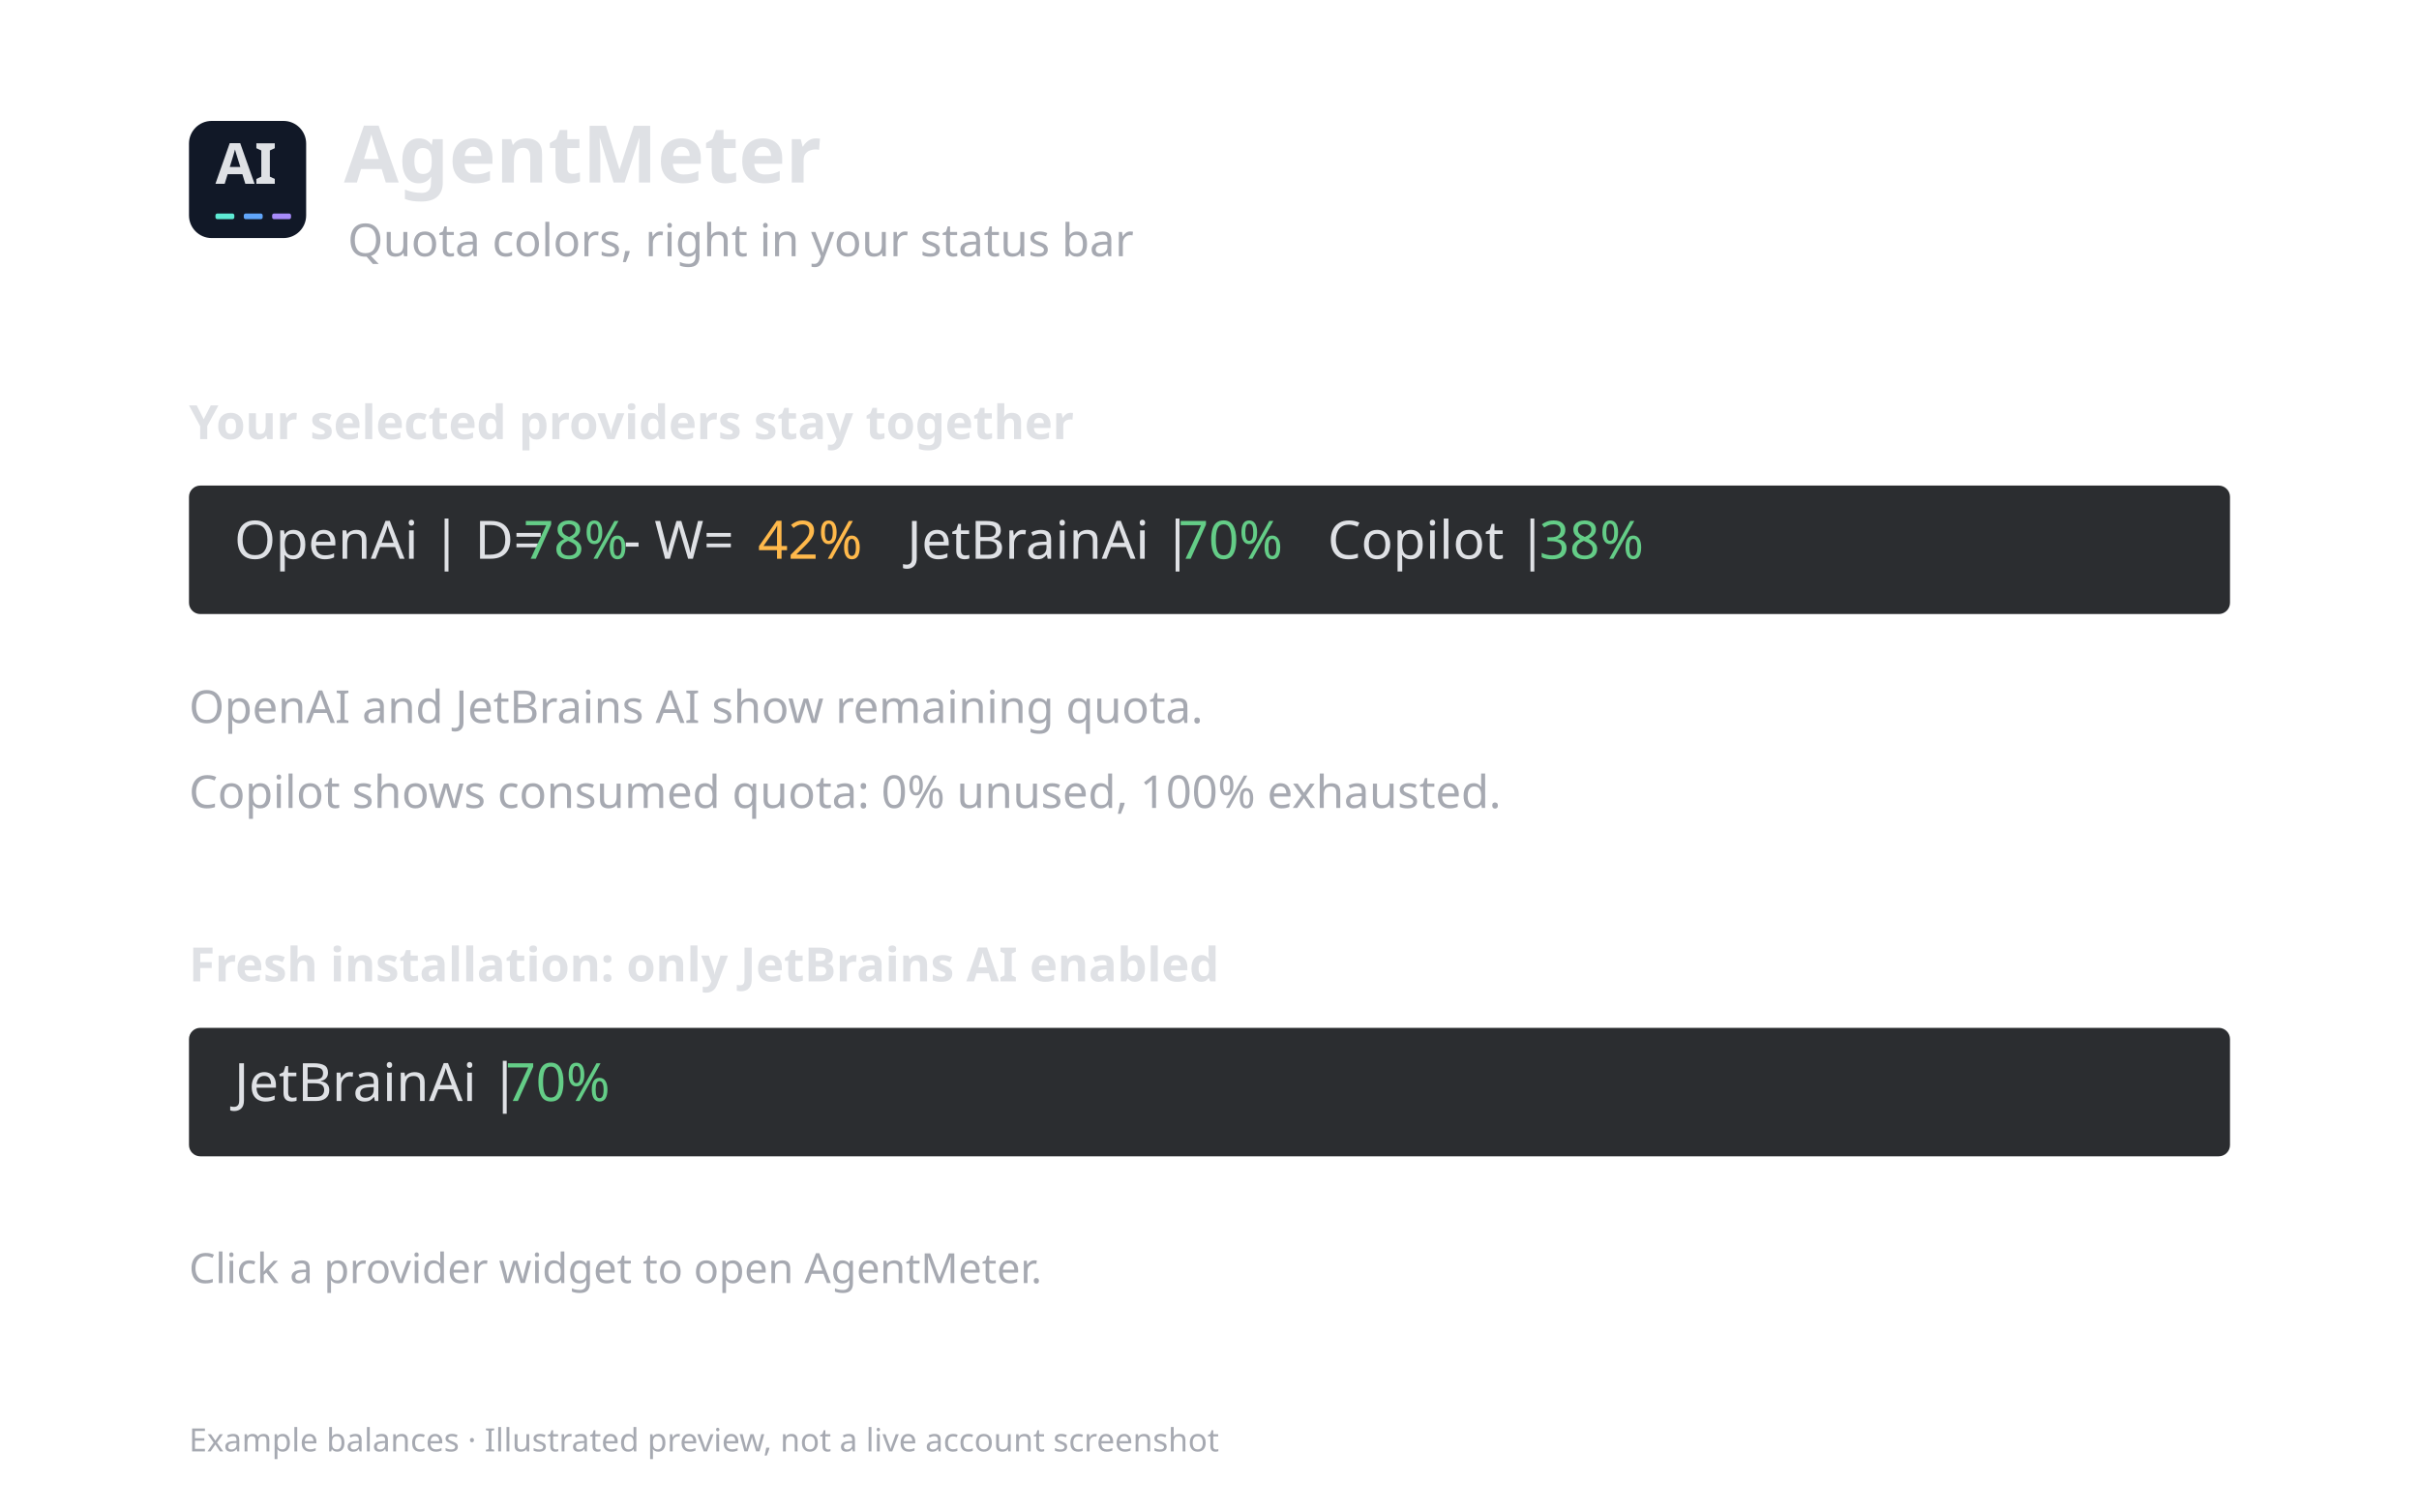
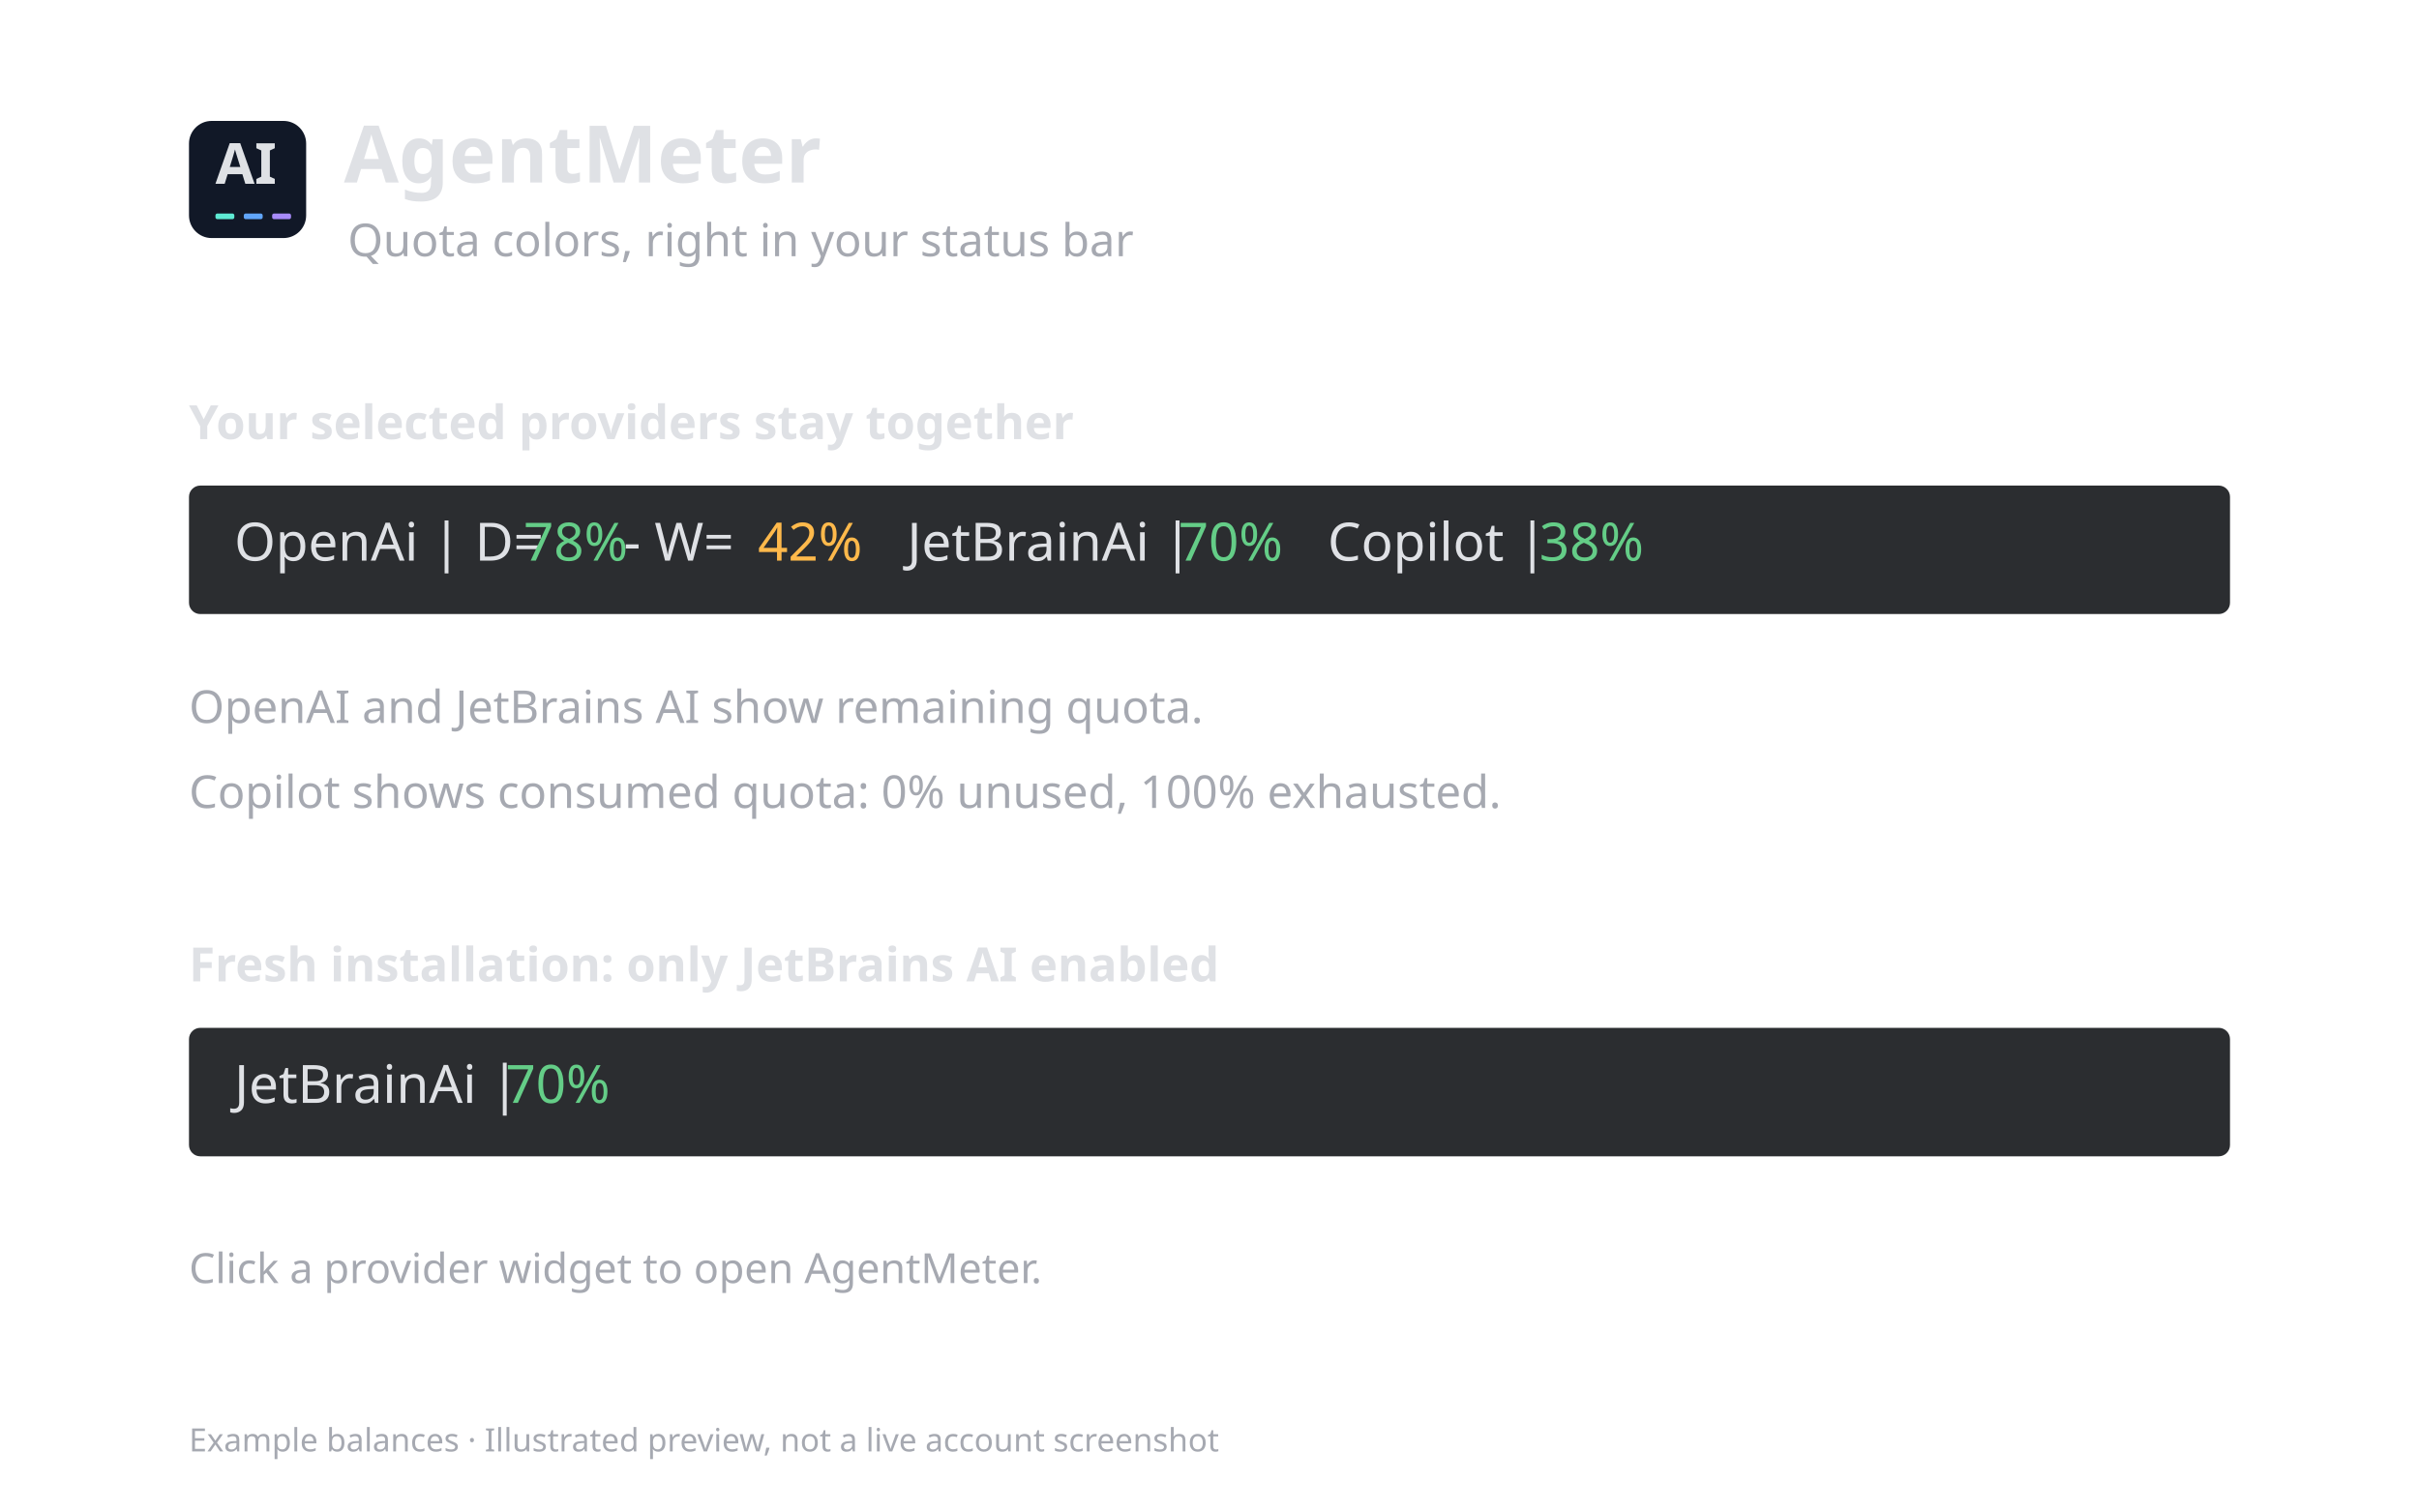
<svg xmlns="http://www.w3.org/2000/svg" width="1280" height="800" viewBox="0 0 1280 800">
  <rect x="100" y="64" width="62" height="62" rx="12" fill="#111827" />
  <text x="114" y="74" fill="#DFE1E5" font-family="Segoe UI, sans-serif" font-size="30" font-weight="700" dominant-baseline="text-before-edge" text-anchor="start">AI</text>
  <rect x="114" y="113" width="10" height="3" rx="1" fill="#5EEAD4" />
  <rect x="129" y="113" width="10" height="3" rx="1" fill="#60A5FA" />
  <rect x="144" y="113" width="10" height="3" rx="1" fill="#A78BFA" />
  <text x="182" y="64" fill="#DFE1E5" font-family="Segoe UI, sans-serif" font-size="42" font-weight="700" dominant-baseline="text-before-edge" text-anchor="start">AgentMeter</text>
  <text x="184" y="117" fill="#A6A9B1" font-family="Segoe UI, sans-serif" font-size="24" font-weight="400" dominant-baseline="text-before-edge" text-anchor="start">Quota colors, right in your status bar</text>
  <text x="100" y="213" fill="#DFE1E5" font-family="Segoe UI, sans-serif" font-size="25" font-weight="700" dominant-baseline="text-before-edge" text-anchor="start">Your selected providers stay together</text>
  <rect x="100" y="257" width="1080" height="68" rx="6" fill="#2B2D30" />
-   <text x="124" y="274" fill="#DFE1E5" font-family="Segoe UI, sans-serif" font-size="28" font-weight="400" dominant-baseline="text-before-edge" text-anchor="start">OpenAi | D=</text>
-   <text x="277.0" y="274" fill="#64CD87" font-family="Segoe UI, sans-serif" font-size="28" font-weight="400" dominant-baseline="text-before-edge" text-anchor="start">78%</text>
-   <text x="330.0" y="274" fill="#DFE1E5" font-family="Segoe UI, sans-serif" font-size="28" font-weight="400" dominant-baseline="text-before-edge" text-anchor="start"> - W=</text>
-   <text x="401.0" y="274" fill="#FFB94B" font-family="Segoe UI, sans-serif" font-size="28" font-weight="400" dominant-baseline="text-before-edge" text-anchor="start">42%</text>
-   <text x="480.0" y="274" fill="#DFE1E5" font-family="Segoe UI, sans-serif" font-size="28" font-weight="400" dominant-baseline="text-before-edge" text-anchor="start">JetBrainAi | </text>
-   <text x="623.5" y="274" fill="#64CD87" font-family="Segoe UI, sans-serif" font-size="28" font-weight="400" dominant-baseline="text-before-edge" text-anchor="start">70%</text>
-   <text x="702.5" y="274" fill="#DFE1E5" font-family="Segoe UI, sans-serif" font-size="28" font-weight="400" dominant-baseline="text-before-edge" text-anchor="start">Copilot | </text>
-   <text x="814.5" y="274" fill="#64CD87" font-family="Segoe UI, sans-serif" font-size="28" font-weight="400" dominant-baseline="text-before-edge" text-anchor="start">38%</text>
+   <text x="124" y="275.0" fill="#DFE1E5" font-family="Segoe UI, sans-serif" font-size="28" font-weight="400" dominant-baseline="text-before-edge" text-anchor="start">OpenAi | D=</text>
+   <text x="277.0" y="275.0" fill="#64CD87" font-family="Segoe UI, sans-serif" font-size="28" font-weight="400" dominant-baseline="text-before-edge" text-anchor="start">78%</text>
+   <text x="330.0" y="275.0" fill="#DFE1E5" font-family="Segoe UI, sans-serif" font-size="28" font-weight="400" dominant-baseline="text-before-edge" text-anchor="start"> - W=</text>
+   <text x="401.0" y="275.0" fill="#FFB94B" font-family="Segoe UI, sans-serif" font-size="28" font-weight="400" dominant-baseline="text-before-edge" text-anchor="start">42%</text>
+   <text x="480.0" y="275.0" fill="#DFE1E5" font-family="Segoe UI, sans-serif" font-size="28" font-weight="400" dominant-baseline="text-before-edge" text-anchor="start">JetBrainAi | </text>
+   <text x="623.5" y="275.0" fill="#64CD87" font-family="Segoe UI, sans-serif" font-size="28" font-weight="400" dominant-baseline="text-before-edge" text-anchor="start">70%</text>
+   <text x="702.5" y="275.0" fill="#DFE1E5" font-family="Segoe UI, sans-serif" font-size="28" font-weight="400" dominant-baseline="text-before-edge" text-anchor="start">Copilot | </text>
+   <text x="814.5" y="275.0" fill="#64CD87" font-family="Segoe UI, sans-serif" font-size="28" font-weight="400" dominant-baseline="text-before-edge" text-anchor="start">38%</text>
  <text x="100" y="364" fill="#A6A9B1" font-family="Segoe UI, sans-serif" font-size="24" font-weight="400" dominant-baseline="text-before-edge" text-anchor="start">OpenAI and JetBrains AI show remaining quota.</text>
  <text x="100" y="409" fill="#A6A9B1" font-family="Segoe UI, sans-serif" font-size="24" font-weight="400" dominant-baseline="text-before-edge" text-anchor="start">Copilot shows consumed quota: 0% unused, 100% exhausted.</text>
  <text x="100" y="500" fill="#DFE1E5" font-family="Segoe UI, sans-serif" font-size="25" font-weight="700" dominant-baseline="text-before-edge" text-anchor="start">Fresh installation: only JetBrains AI enabled</text>
  <rect x="100" y="544" width="1080" height="68" rx="6" fill="#2B2D30" />
-   <text x="124" y="561" fill="#DFE1E5" font-family="Segoe UI, sans-serif" font-size="28" font-weight="400" dominant-baseline="text-before-edge" text-anchor="start">JetBrainAi | </text>
-   <text x="267.5" y="561" fill="#64CD87" font-family="Segoe UI, sans-serif" font-size="28" font-weight="400" dominant-baseline="text-before-edge" text-anchor="start">70%</text>
+   <text x="124" y="562.0" fill="#DFE1E5" font-family="Segoe UI, sans-serif" font-size="28" font-weight="400" dominant-baseline="text-before-edge" text-anchor="start">JetBrainAi | </text>
+   <text x="267.5" y="562.0" fill="#64CD87" font-family="Segoe UI, sans-serif" font-size="28" font-weight="400" dominant-baseline="text-before-edge" text-anchor="start">70%</text>
  <text x="100" y="662" fill="#A6A9B1" font-family="Segoe UI, sans-serif" font-size="22" font-weight="400" dominant-baseline="text-before-edge" text-anchor="start">Click a provider widget to open AgentMeter.</text>
  <text x="100" y="755" fill="#A6A9B1" font-family="Segoe UI, sans-serif" font-size="17" font-weight="400" dominant-baseline="text-before-edge" text-anchor="start">Example balances · Illustrated preview, not a live account screenshot</text>
</svg>
